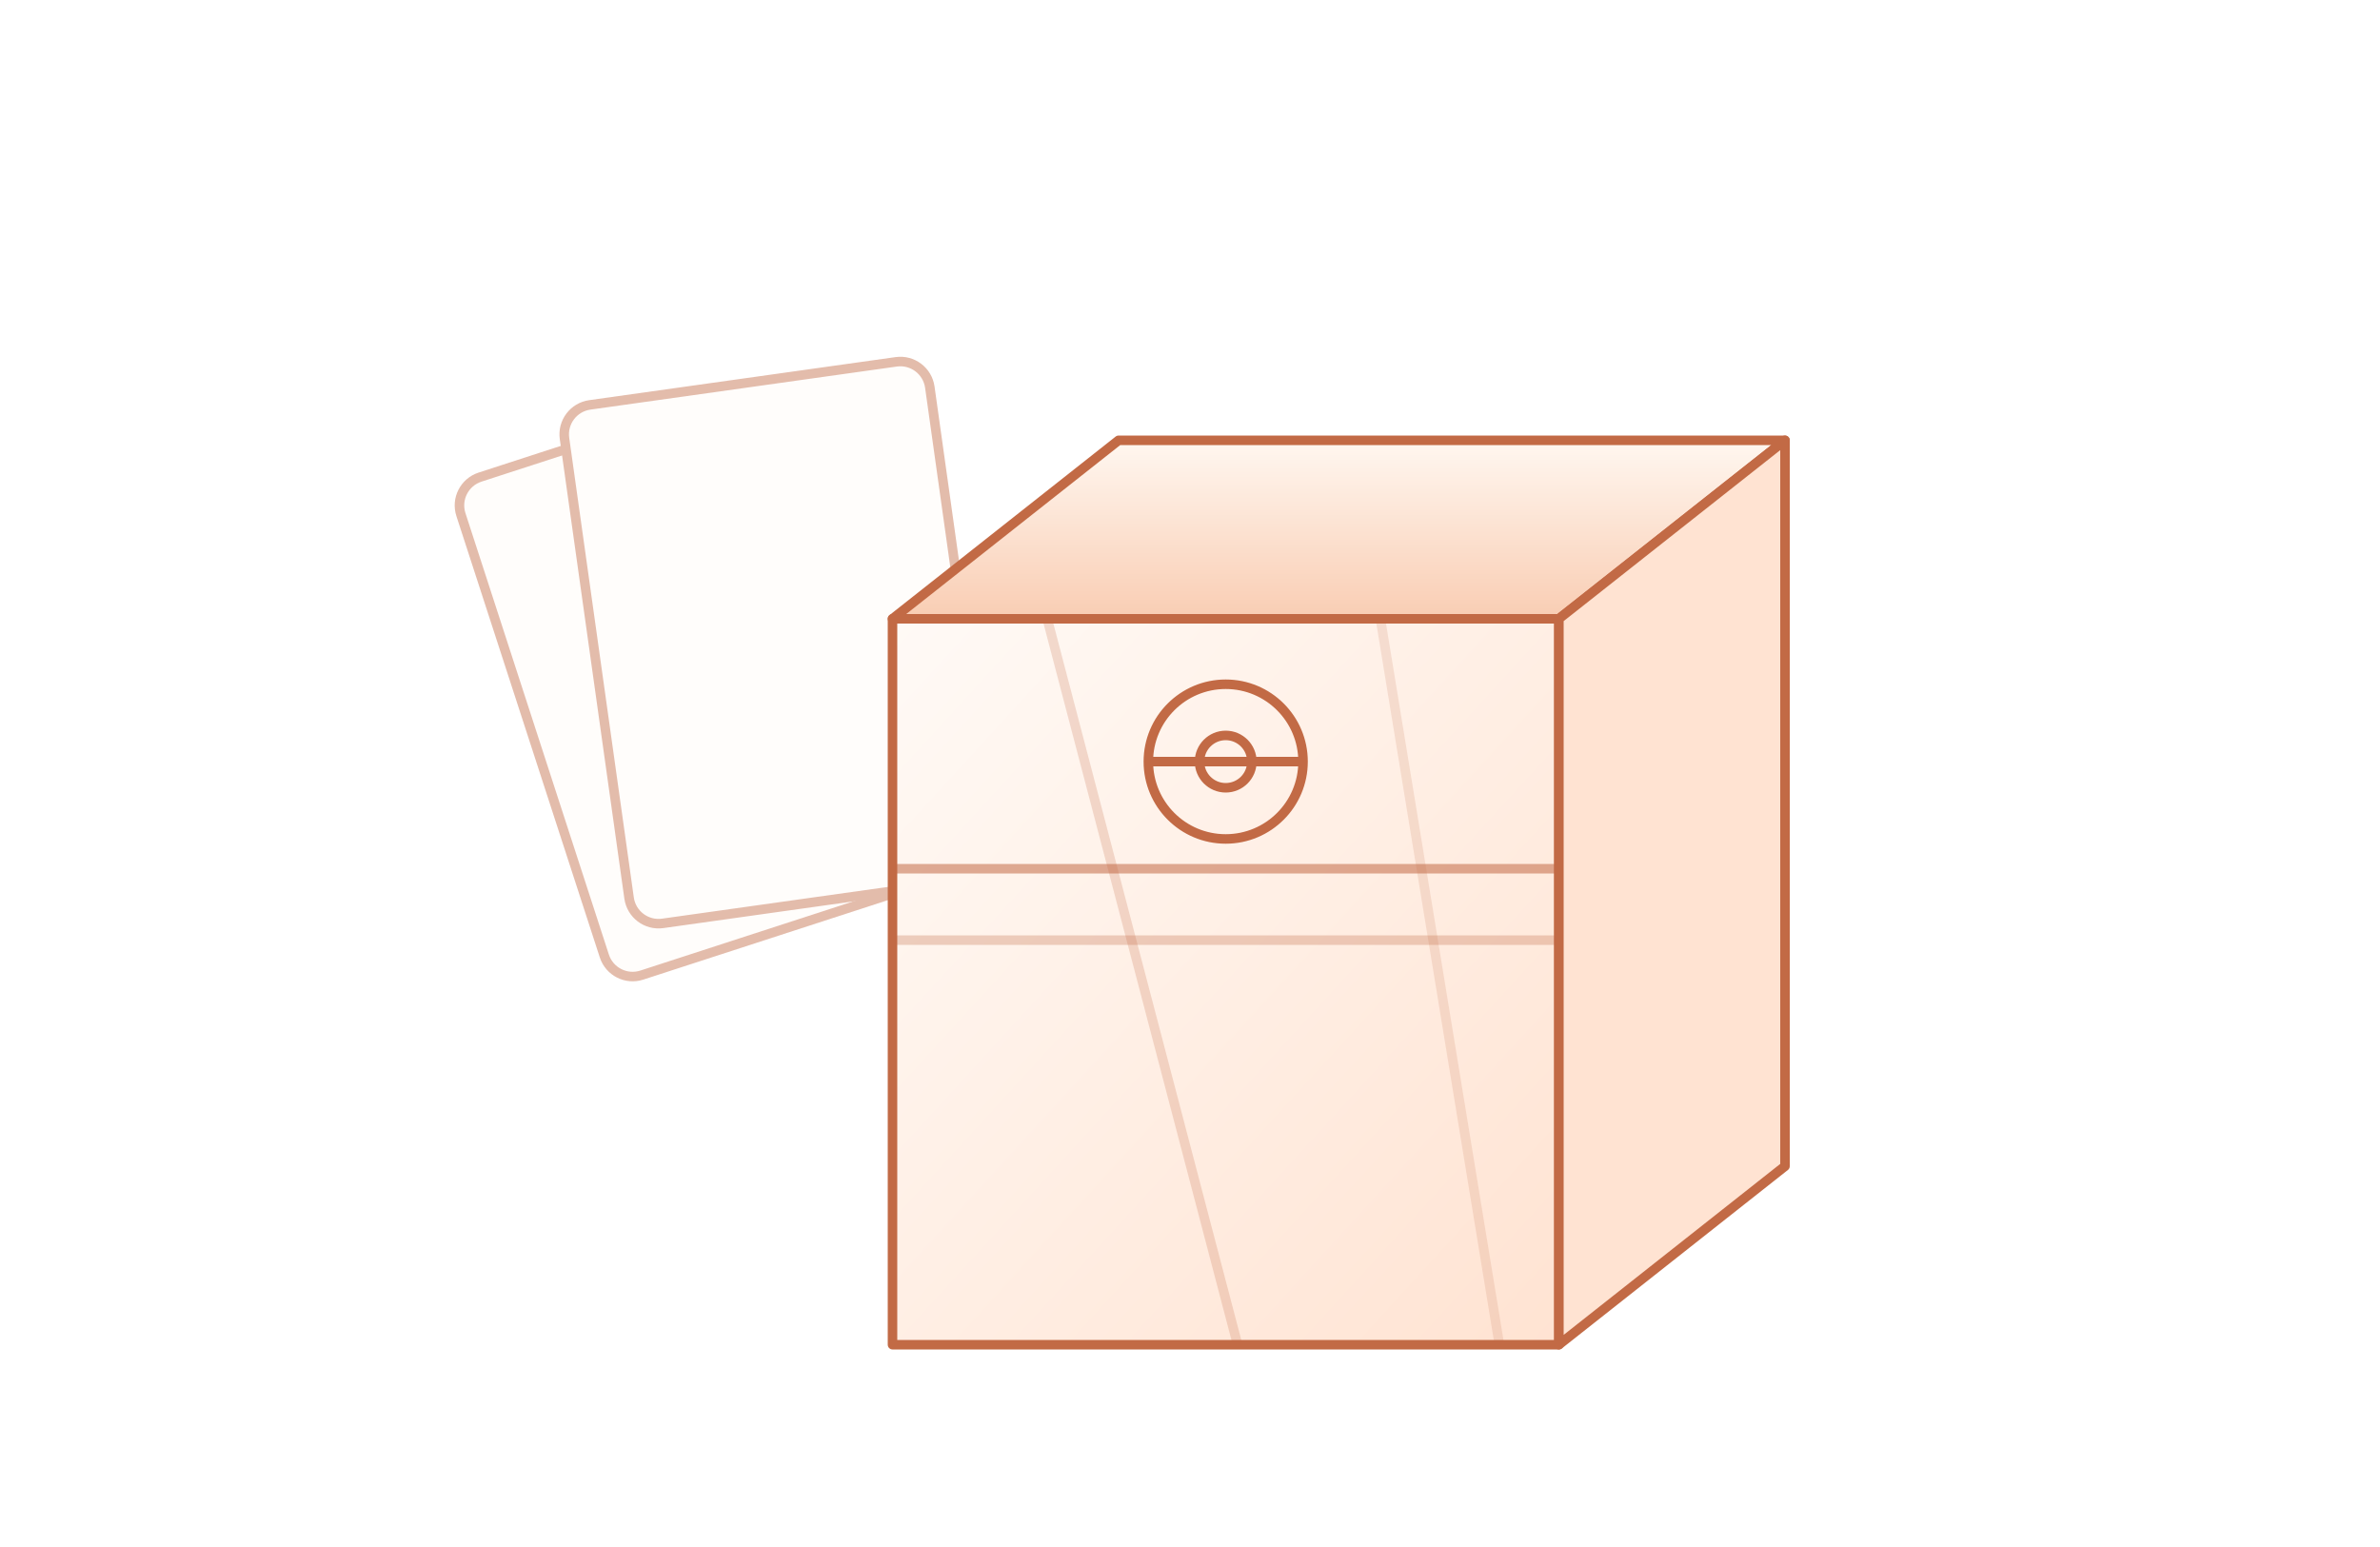
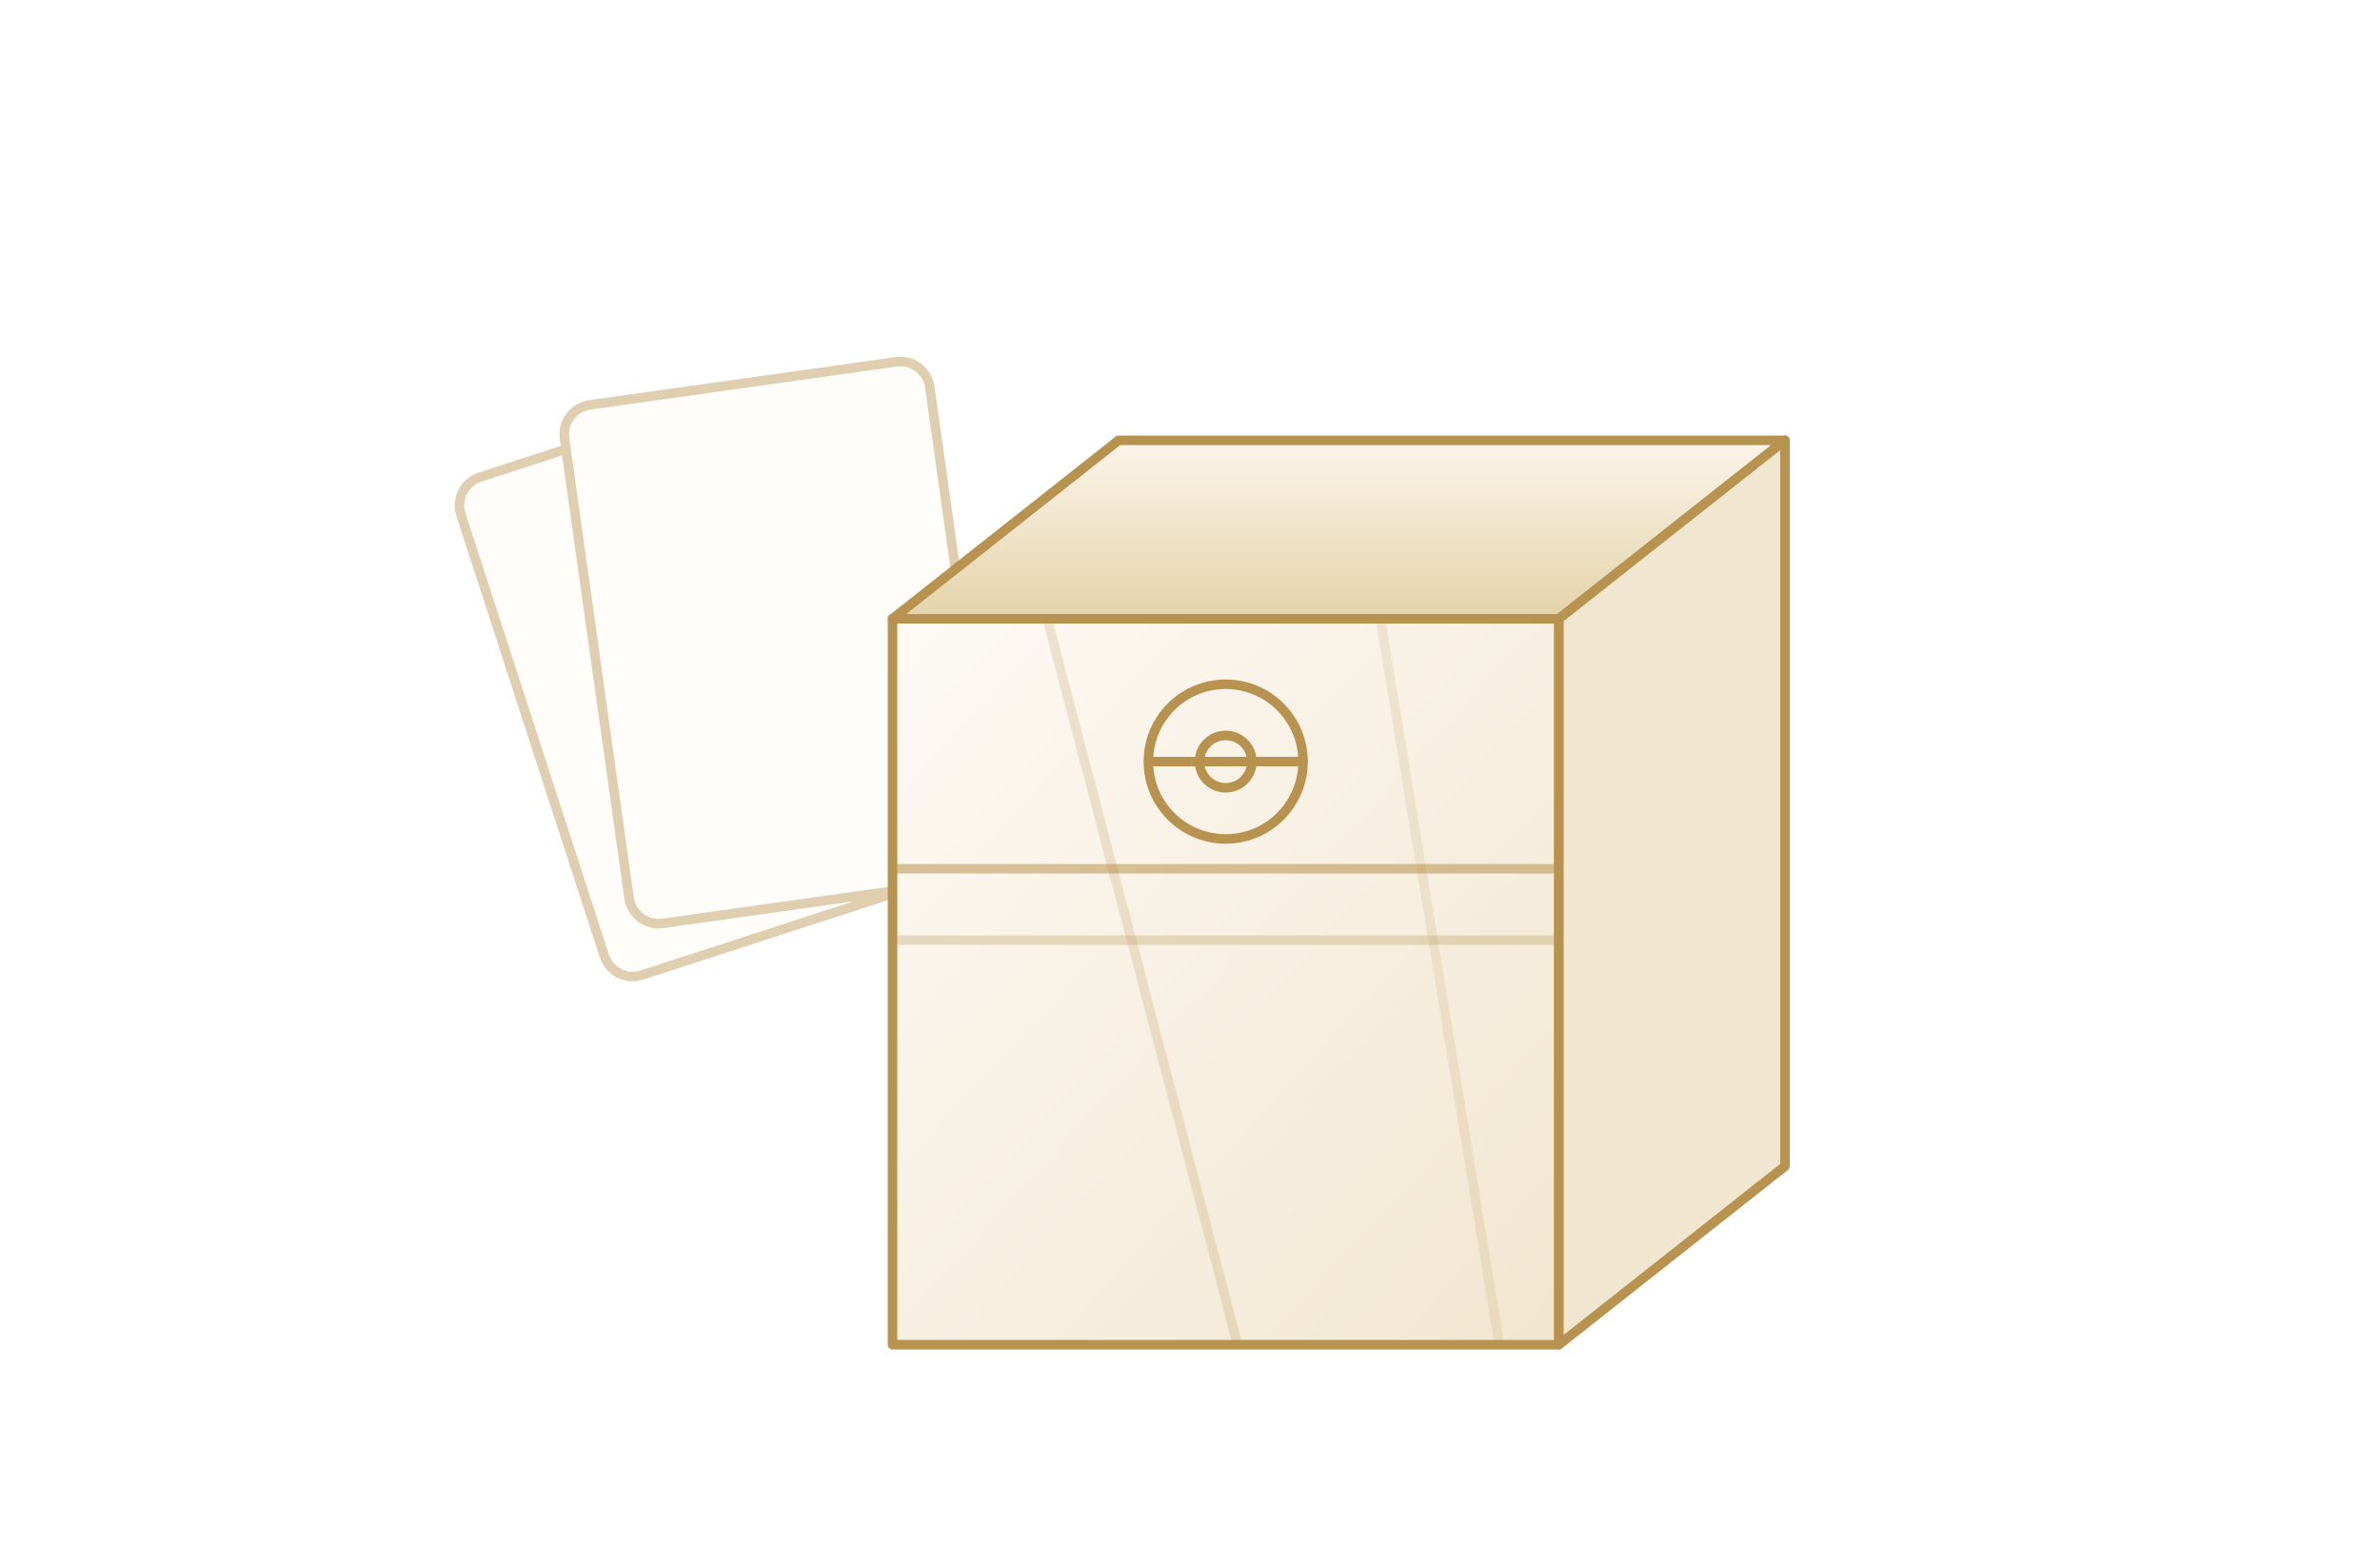
<svg xmlns="http://www.w3.org/2000/svg" viewBox="0 0 400 260" role="img" aria-label="Sealed booster box">
  <defs>
    <linearGradient id="sealedFace" x1="0" y1="0" x2="1" y2="1">
-       <stop offset="0" stop-color="#fffaf6" />
-       <stop offset="1" stop-color="#ffe3d2" />
+       <stop offset="0" stop-color="#fdfaf5" />
+       <stop offset="1" stop-color="#f1e6cf" />
    </linearGradient>
    <linearGradient id="sealedTop" x1="0" y1="0" x2="0" y2="1">
-       <stop offset="0" stop-color="#fff7f0" />
-       <stop offset="1" stop-color="#f9cdb3" />
+       <stop offset="0" stop-color="#fbf5ea" />
+       <stop offset="1" stop-color="#e4d2a9" />
    </linearGradient>
  </defs>
-   <g fill="none" stroke="#c26a45" stroke-width="1.6" stroke-linejoin="round">
+   <g fill="none" stroke="#b8924f" stroke-width="1.6" stroke-linejoin="round">
    <g opacity=".45">
-       <rect x="88" y="70" width="62" height="88" rx="5" transform="rotate(-18 119 114)" fill="#fffaf6" />
-       <rect x="100" y="64" width="62" height="88" rx="5" transform="rotate(-8 131 108)" fill="#fffaf6" />
+       <rect x="88" y="70" width="62" height="88" rx="5" transform="rotate(-18 119 114)" fill="#fdfaf5" />
+       <rect x="100" y="64" width="62" height="88" rx="5" transform="rotate(-8 131 108)" fill="#fdfaf5" />
    </g>
    <polygon points="150,104 262,104 262,226 150,226" fill="url(#sealedFace)" />
    <polygon points="150,104 262,104 300,74 188,74" fill="url(#sealedTop)" />
-     <polygon points="262,104 300,74 300,196 262,226" fill="#ffe3d2" />
+     <polygon points="262,104 300,74 300,196 262,226" fill="#f1e6cf" />
    <path d="M150 146h112" opacity=".55" />
    <path d="M150 158h112" opacity=".3" />
    <path d="M176 104 208 226" opacity=".22" />
    <path d="M232 104 252 226" opacity=".16" />
    <circle cx="206" cy="128" r="13" />
    <path d="M193 128h26" />
    <circle cx="206" cy="128" r="4.4" />
  </g>
</svg>
